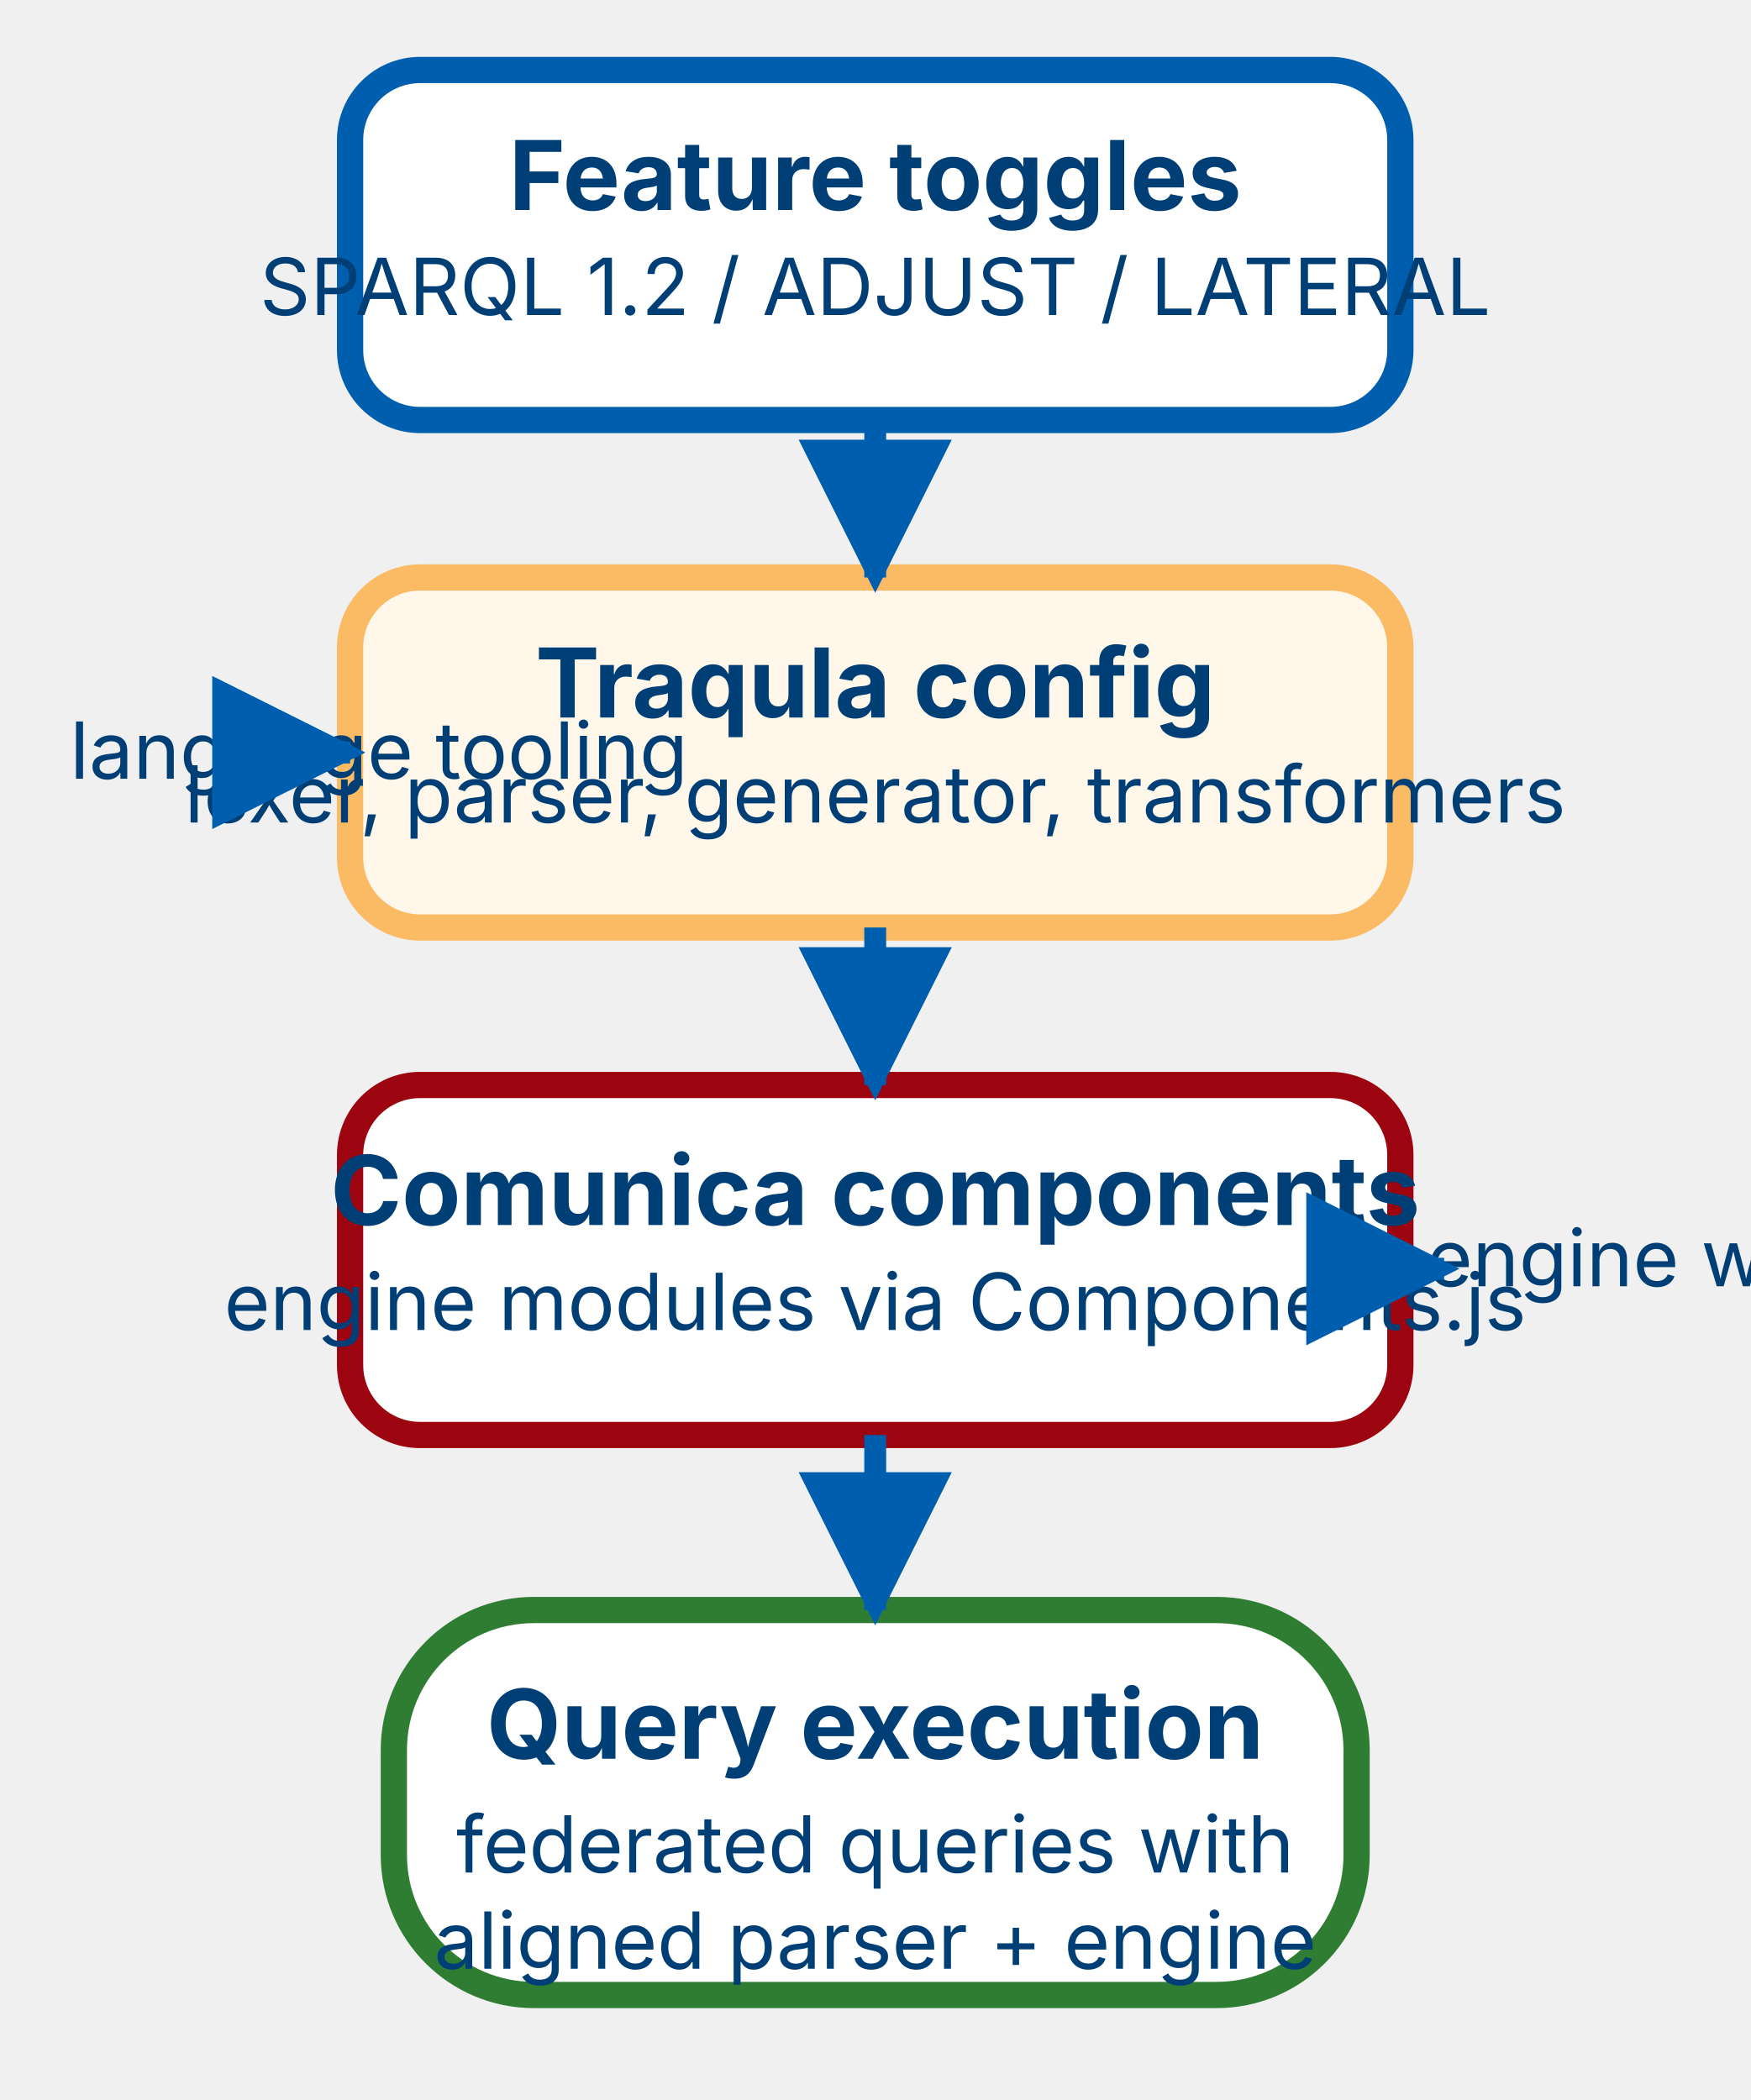
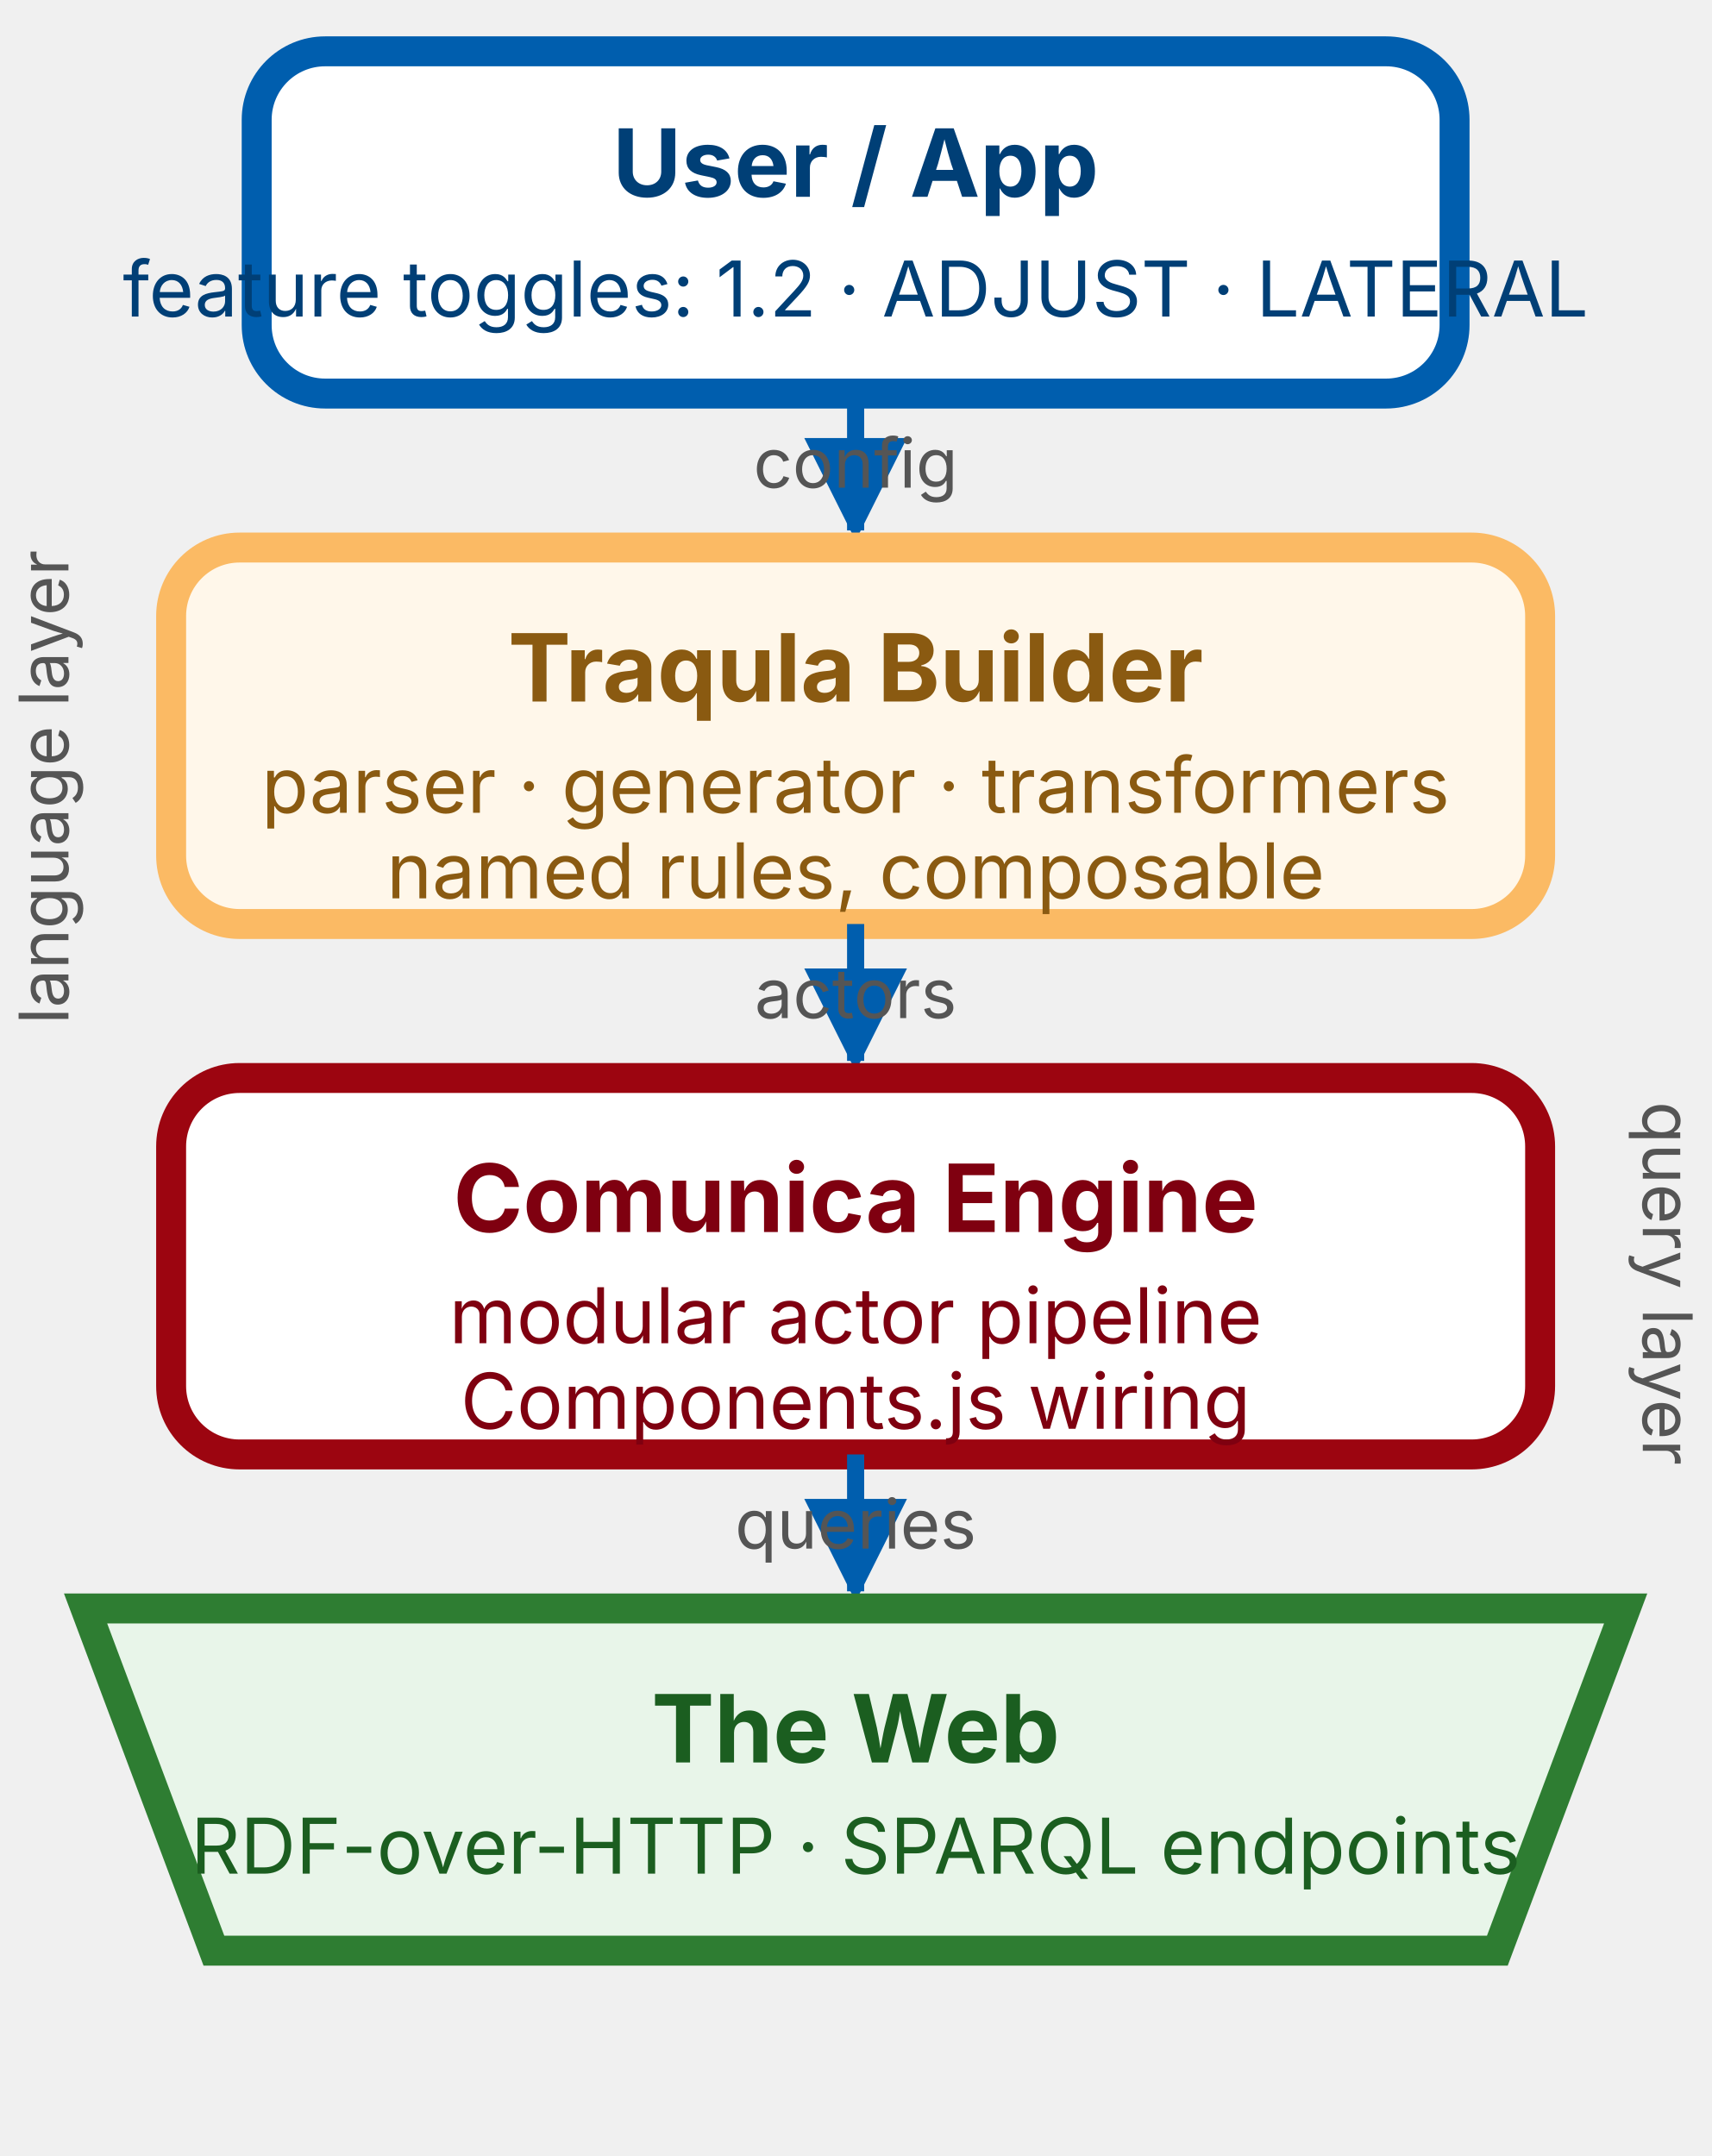
- <svg xmlns="http://www.w3.org/2000/svg" width="200" height="240" viewBox="0 0 200 240" role="img" aria-label="Query engine composability stack diagram">
+ <svg xmlns="http://www.w3.org/2000/svg" width="200" height="252" viewBox="0 0 200 252" role="img" aria-label="Query engine composability stack diagram">
  <defs>
-     <marker id="arrow" viewBox="0 0 10 10" refX="9" refY="5" markerWidth="7" markerHeight="7" orient="auto-start-reverse">
+     <marker id="arr" viewBox="0 0 10 10" refX="9" refY="5" markerWidth="6" markerHeight="6" orient="auto-start-reverse">
      <path d="M 0 0 L 10 5 L 0 10 z" fill="#005eae" />
    </marker>
    <style>
-       .b1{fill:#fff;stroke:#005eae;stroke-width:3;rx:8;ry:8}
-       .b2{fill:#fff7ea;stroke:#fbba64;stroke-width:3;rx:8;ry:8}
-       .b3{fill:#fff;stroke:#9c0510;stroke-width:3;rx:8;ry:8}
-       .b4{fill:#fff;stroke:#2e7d32;stroke-width:3;rx:16;ry:16}
-       .t{font-family:Inter,Arial,sans-serif;font-size:11px;font-weight:700;fill:#003f76}
-       .s{font-family:Inter,Arial,sans-serif;font-size:9px;fill:#003f76}
-       .a{stroke:#005eae;stroke-width:2.5;fill:none;marker-end:url(#arrow)}
+       .t{font-family:Inter,Arial,sans-serif;font-size:11px;font-weight:700}
+       .s{font-family:Inter,Arial,sans-serif;font-size:9px}
+       .a{stroke:#005eae;stroke-width:2;fill:none;marker-end:url(#arr)}
+       .lbl{font-family:Inter,Arial,sans-serif;font-size:8px;fill:#555;text-anchor:middle}
    </style>
  </defs>
-   <rect class="b1" x="40" y="8" width="120" height="40" />
-   <text class="t" x="100" y="24" text-anchor="middle">Feature toggles</text>
-   <text class="s" x="100" y="36" text-anchor="middle">SPARQL 1.2 / ADJUST / LATERAL</text>
-   <rect class="b2" x="40" y="66" width="120" height="40" />
-   <text class="t" x="100" y="82" text-anchor="middle" fill="#8a5a11">Traqula config</text>
-   <text class="s" x="100" y="94" text-anchor="middle">lexer, parser, generator, transformers</text>
-   <rect class="b3" x="40" y="124" width="120" height="40" />
-   <text class="t" x="100" y="140" text-anchor="middle" fill="#7f0010">Comunica components</text>
-   <text class="s" x="100" y="152" text-anchor="middle">engine modules via Components.js</text>
-   <rect class="b4" x="45" y="184" width="110" height="44" />
-   <text class="t" x="100" y="201" text-anchor="middle" fill="#1f6b2a">Query execution</text>
-   <text class="s" x="100" y="214" text-anchor="middle">federated queries with</text>
-   <text class="s" x="100" y="225" text-anchor="middle">aligned parser + engine</text>
-   <path class="a" d="M 100 48 L 100 66" />
-   <path class="a" d="M 100 106 L 100 124" />
-   <path class="a" d="M 100 164 L 100 184" />
-   <text class="s" x="8" y="89">language tooling</text>
-   <path class="a" d="M 35 86 L 40 86" />
-   <text class="s" x="163" y="147">engine wiring</text>
-   <path class="a" d="M 160 145 L 165 145" />
+   <rect x="30" y="6" width="140" height="40" rx="8" fill="white" stroke="#005eae" stroke-width="3.5" />
+   <text class="t" x="100" y="23" text-anchor="middle" fill="#003f76">User / App</text>
+   <text class="s" x="100" y="37" text-anchor="middle" fill="#003f76">feature toggles: 1.2 · ADJUST · LATERAL</text>
+   <path class="a" d="M 100 46 L 100 62" />
+   <text class="lbl" x="100" y="57">config</text>
+   <rect x="20" y="64" width="160" height="44" rx="8" fill="#fff7ea" stroke="#fbba64" stroke-width="3.5" />
+   <text class="t" x="100" y="82" text-anchor="middle" fill="#8a5a11">Traqula Builder</text>
+   <text class="s" x="100" y="95" text-anchor="middle" fill="#8a5a11">parser · generator · transformers</text>
+   <text class="s" x="100" y="105" text-anchor="middle" fill="#8a5a11">named rules, composable</text>
+   <path class="a" d="M 100 108 L 100 124" />
+   <text class="lbl" x="100" y="119">actors</text>
+   <rect x="20" y="126" width="160" height="44" rx="8" fill="white" stroke="#9c0510" stroke-width="3.5" />
+   <text class="t" x="100" y="144" text-anchor="middle" fill="#7f0010">Comunica Engine</text>
+   <text class="s" x="100" y="157" text-anchor="middle" fill="#7f0010">modular actor pipeline</text>
+   <text class="s" x="100" y="167" text-anchor="middle" fill="#7f0010">Components.js wiring</text>
+   <path class="a" d="M 100 170 L 100 186" />
+   <text class="lbl" x="100" y="181">queries</text>
+   <path d="M 10 188 L 190 188 L 175 228 L 25 228 Z" fill="#e8f5e9" stroke="#2e7d32" stroke-width="3.5" />
+   <text class="t" x="100" y="206" text-anchor="middle" fill="#1b5e20">The Web</text>
+   <text class="s" x="100" y="219" text-anchor="middle" fill="#1b5e20">RDF-over-HTTP · SPARQL endpoints</text>
+   <text class="lbl" x="8" y="92" text-anchor="middle" transform="rotate(-90,8,92)" fill="#fbba64">language layer</text>
+   <text class="lbl" x="192" y="150" text-anchor="middle" transform="rotate(90,192,150)" fill="#9c0510">query layer</text>
</svg>
